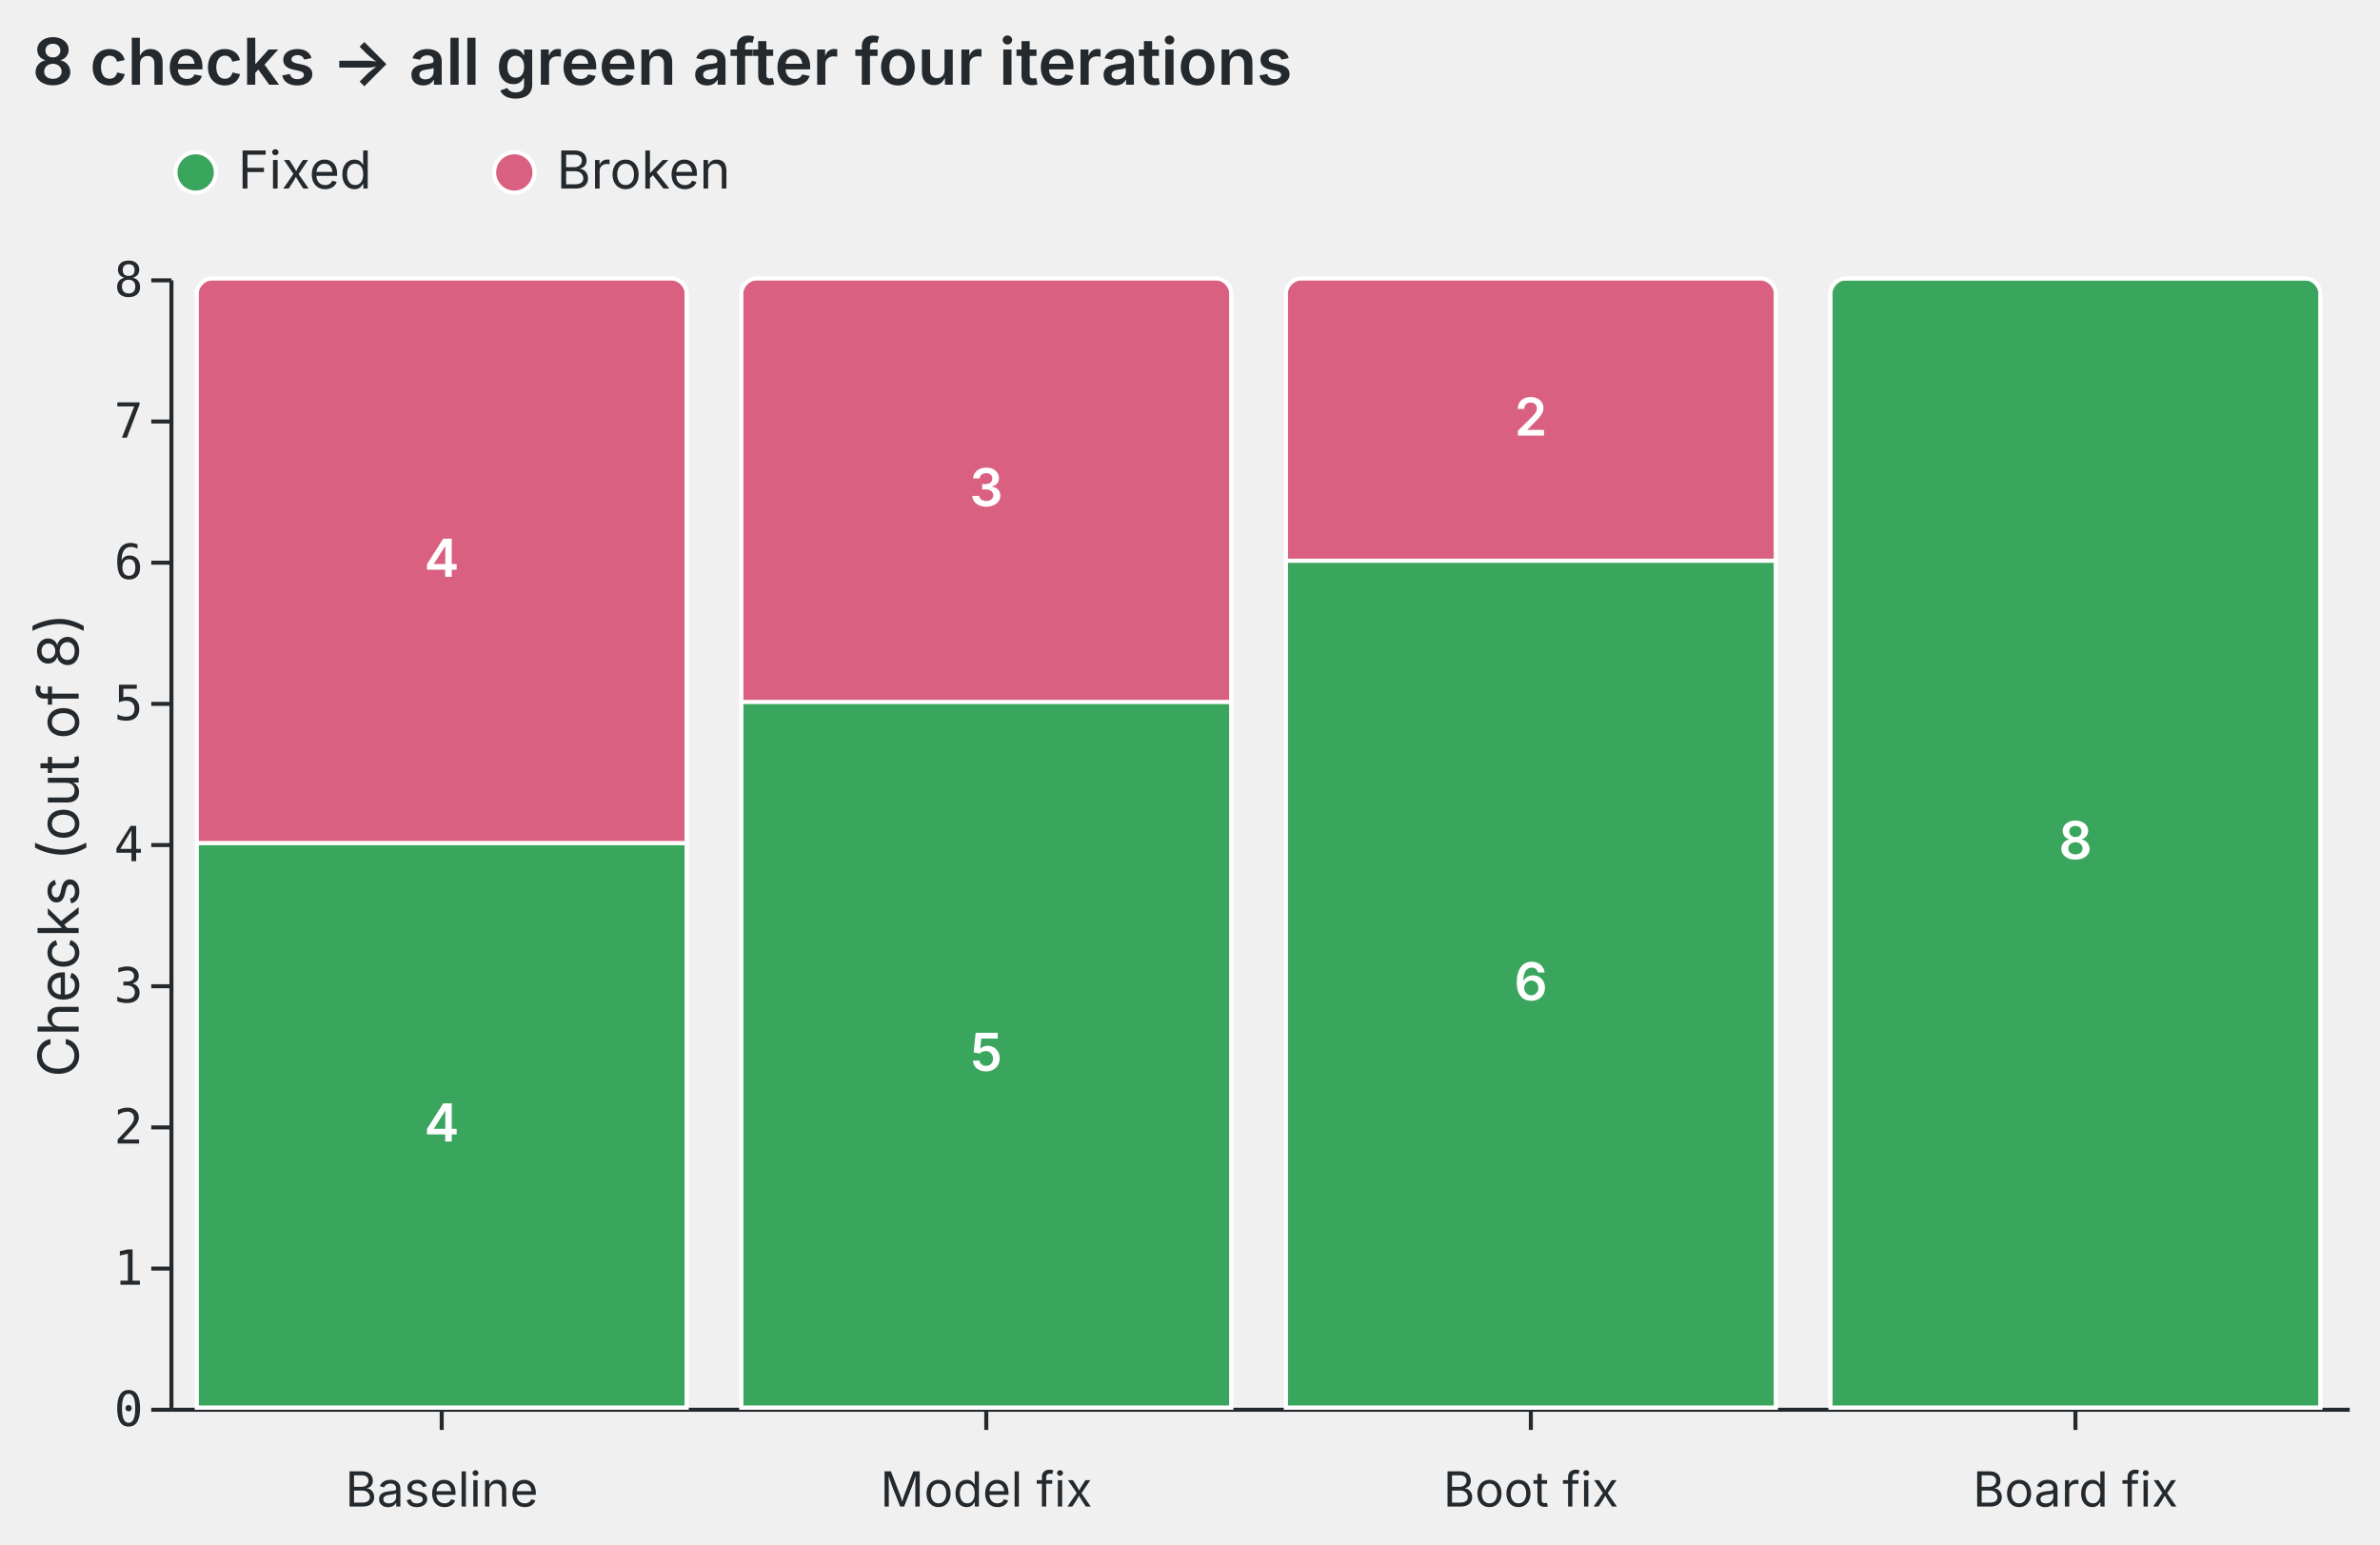
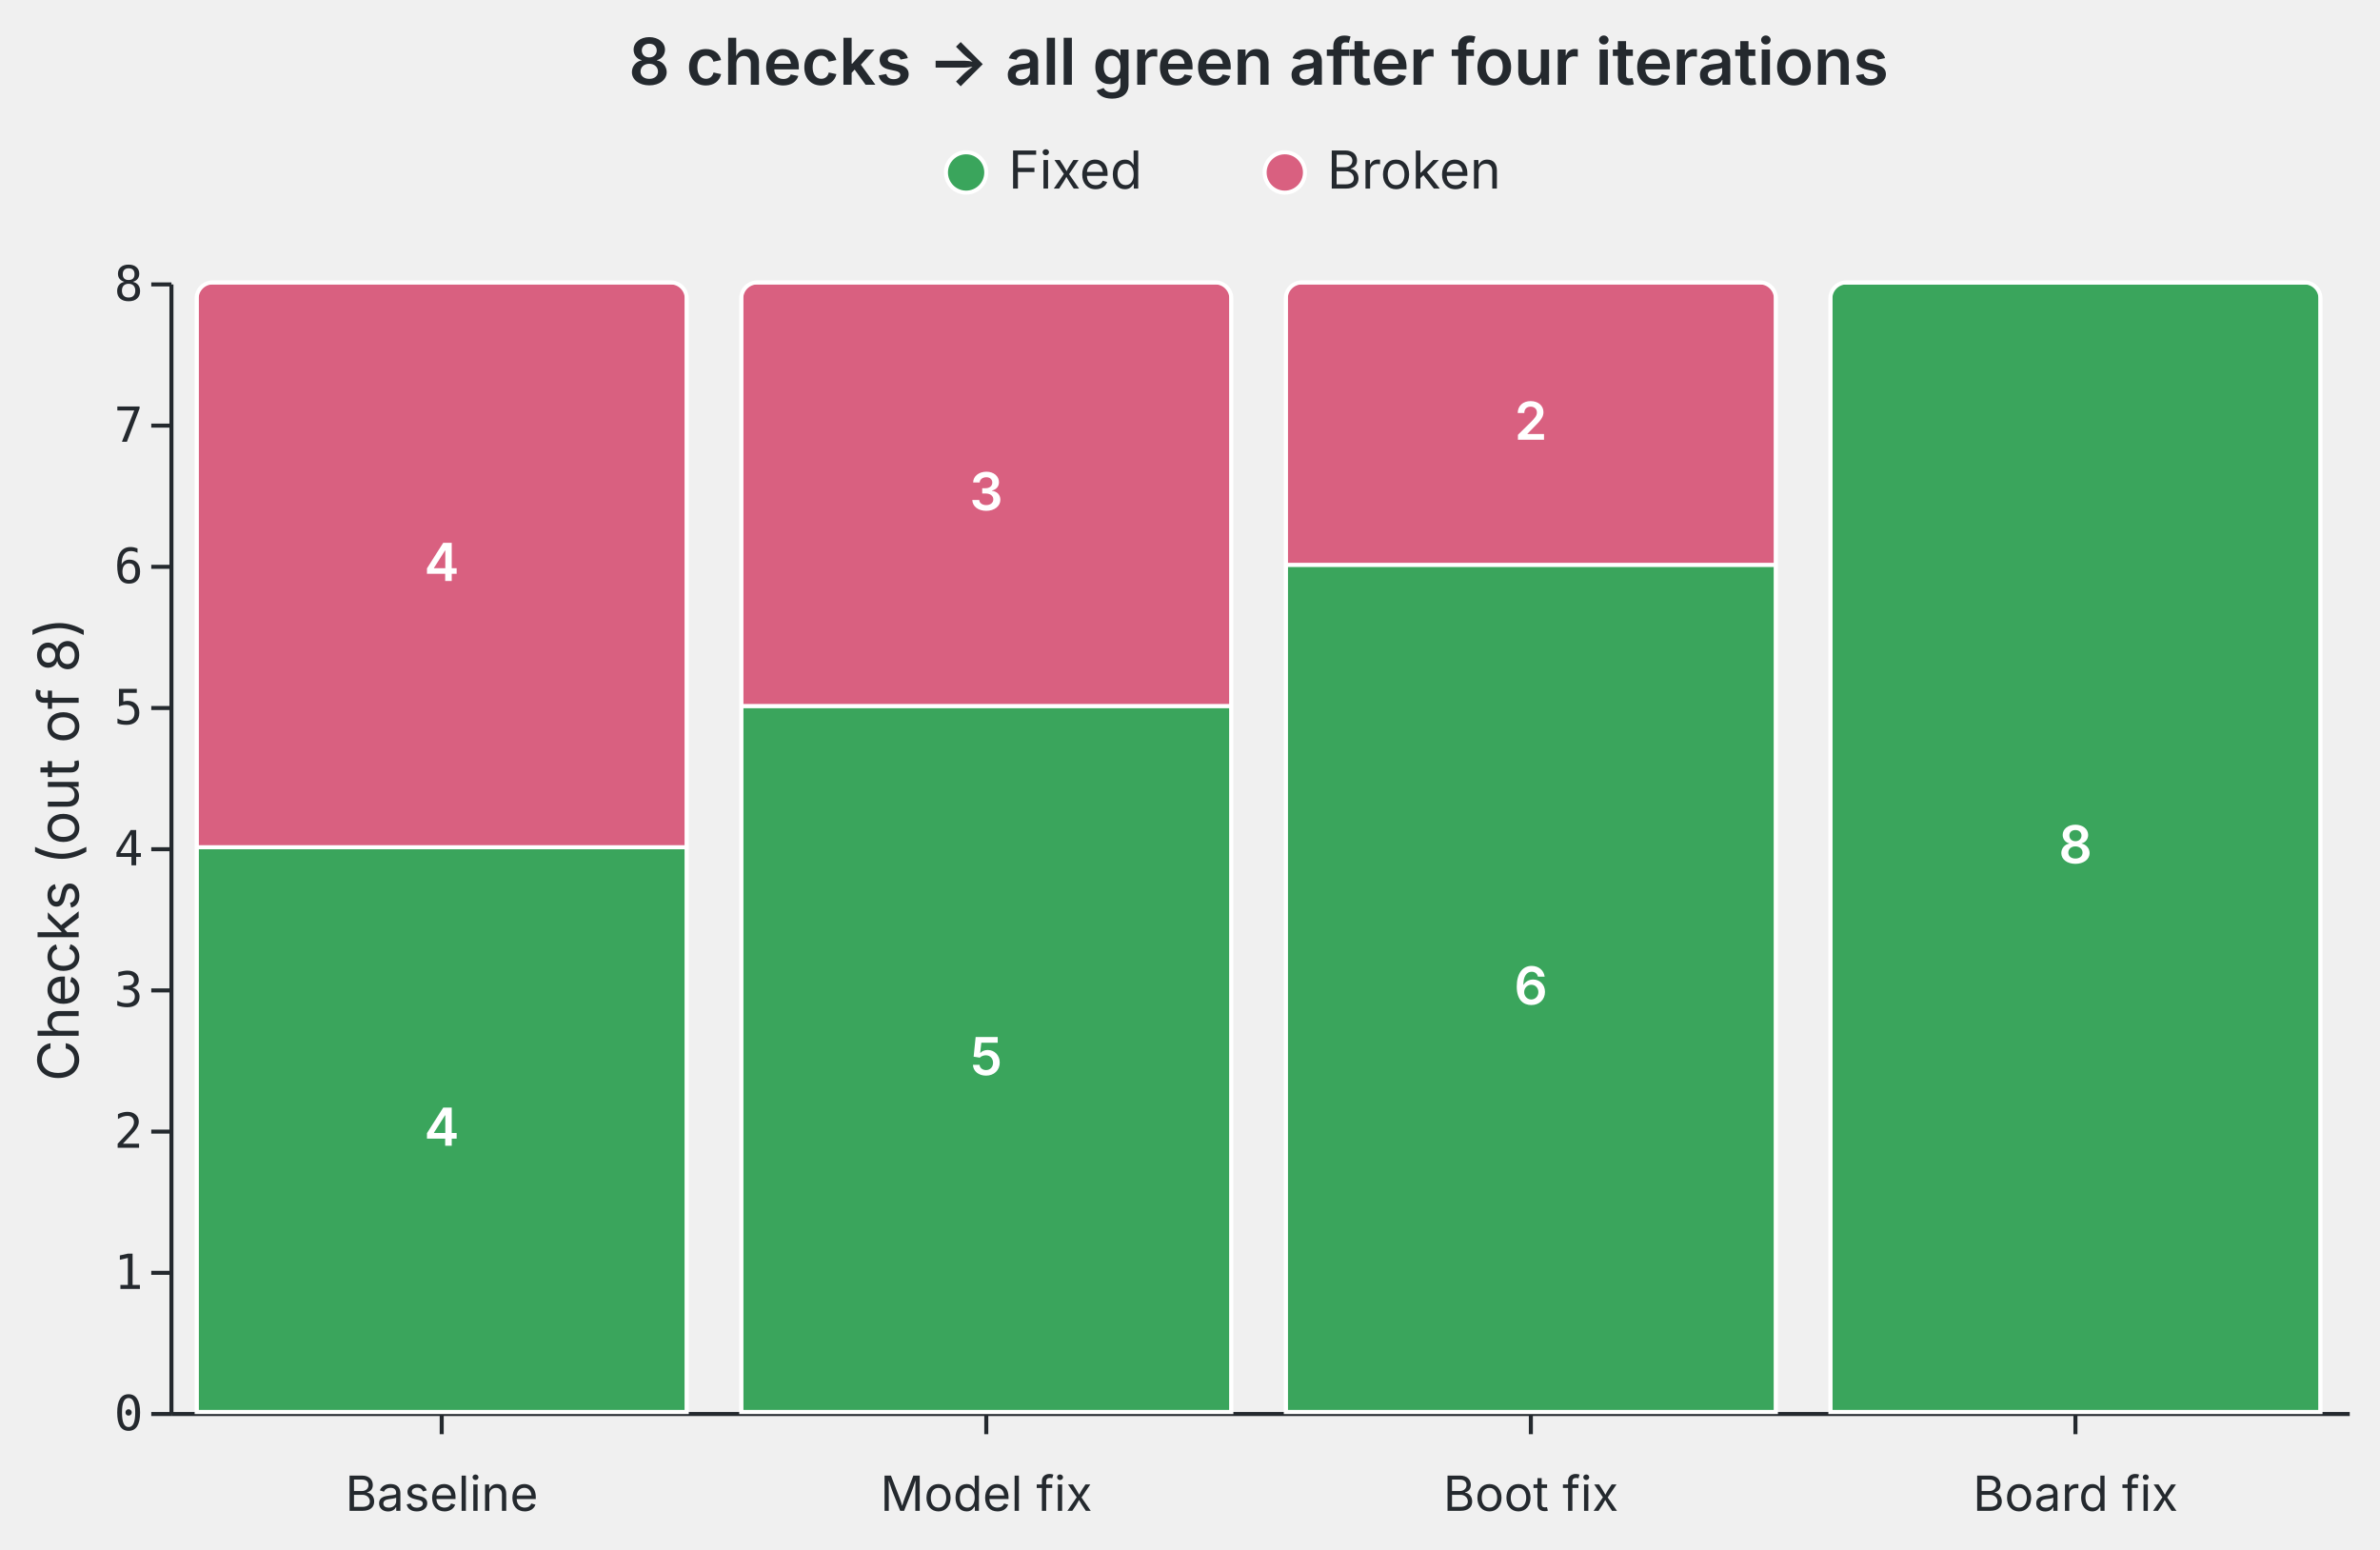
- <svg xmlns="http://www.w3.org/2000/svg" version="1.1" class="marks" width="590" height="383" viewBox="0 0 590 383">
-   <g fill="none" stroke-miterlimit="10" transform="translate(42,69)">
+ <svg xmlns="http://www.w3.org/2000/svg" version="1.1" class="marks" width="590" height="384" viewBox="0 0 590 384">
+   <g fill="none" stroke-miterlimit="10" transform="translate(42,70)">
    <g class="mark-group role-frame root" role="graphics-object" aria-roledescription="group mark container">
      <g transform="translate(0,0)">
        <path class="background" aria-hidden="true" d="M0,0h540v280h-540Z" />
        <g>
          <g class="mark-group role-axis" role="graphics-symbol" aria-roledescription="axis" aria-label="X-axis for a discrete scale with 4 values: Baseline, Model fix, Boot fix, Board fix">
            <g transform="translate(0.5,280.5)">
              <path class="background" aria-hidden="true" d="M0,0h0v0h0Z" pointer-events="none" />
              <g>
                <g class="mark-rule role-axis-tick" pointer-events="none">
                  <line transform="translate(67,0)" x2="0" y2="5" stroke="#24292e" stroke-width="1" opacity="1" />
                  <line transform="translate(202,0)" x2="0" y2="5" stroke="#24292e" stroke-width="1" opacity="1" />
                  <line transform="translate(337,0)" x2="0" y2="5" stroke="#24292e" stroke-width="1" opacity="1" />
                  <line transform="translate(472,0)" x2="0" y2="5" stroke="#24292e" stroke-width="1" opacity="1" />
                </g>
                <g class="mark-text role-axis-label" pointer-events="none">
                  <text text-anchor="middle" transform="translate(67,24)" font-family="-apple-system, BlinkMacSystemFont, &quot;Inter&quot;, system-ui, sans-serif" font-size="12px" fill="#24292e" opacity="1">Baseline</text>
                  <text text-anchor="middle" transform="translate(202,24)" font-family="-apple-system, BlinkMacSystemFont, &quot;Inter&quot;, system-ui, sans-serif" font-size="12px" fill="#24292e" opacity="1">Model fix</text>
                  <text text-anchor="middle" transform="translate(337,24)" font-family="-apple-system, BlinkMacSystemFont, &quot;Inter&quot;, system-ui, sans-serif" font-size="12px" fill="#24292e" opacity="1">Boot fix</text>
                  <text text-anchor="middle" transform="translate(472,24)" font-family="-apple-system, BlinkMacSystemFont, &quot;Inter&quot;, system-ui, sans-serif" font-size="12px" fill="#24292e" opacity="1">Board fix</text>
                </g>
                <g class="mark-rule role-axis-domain" pointer-events="none">
                  <line transform="translate(0,0)" x2="540" y2="0" stroke="#24292e" stroke-width="1" opacity="1" />
                </g>
              </g>
              <path class="foreground" aria-hidden="true" d="" pointer-events="none" display="none" />
            </g>
          </g>
          <g class="mark-group role-axis" role="graphics-symbol" aria-roledescription="axis" aria-label="Y-axis titled 'Checks (out of 8)' for a linear scale with values from 0 to 8">
            <g transform="translate(0.5,0.5)">
              <path class="background" aria-hidden="true" d="M0,0h0v0h0Z" pointer-events="none" />
              <g>
                <g class="mark-rule role-axis-tick" pointer-events="none">
                  <line transform="translate(0,280)" x2="-5" y2="0" stroke="#24292e" stroke-width="1" opacity="1" />
                  <line transform="translate(0,245)" x2="-5" y2="0" stroke="#24292e" stroke-width="1" opacity="1" />
                  <line transform="translate(0,210)" x2="-5" y2="0" stroke="#24292e" stroke-width="1" opacity="1" />
                  <line transform="translate(0,175)" x2="-5" y2="0" stroke="#24292e" stroke-width="1" opacity="1" />
                  <line transform="translate(0,140)" x2="-5" y2="0" stroke="#24292e" stroke-width="1" opacity="1" />
                  <line transform="translate(0,105)" x2="-5" y2="0" stroke="#24292e" stroke-width="1" opacity="1" />
                  <line transform="translate(0,70)" x2="-5" y2="0" stroke="#24292e" stroke-width="1" opacity="1" />
                  <line transform="translate(0,35)" x2="-5" y2="0" stroke="#24292e" stroke-width="1" opacity="1" />
                  <line transform="translate(0,0)" x2="-5" y2="0" stroke="#24292e" stroke-width="1" opacity="1" />
                </g>
                <g class="mark-text role-axis-label" pointer-events="none">
                  <text text-anchor="end" transform="translate(-7,284)" font-family="ui-monospace, &quot;SF Mono&quot;, Menlo, monospace" font-size="12px" fill="#24292e" opacity="1">0</text>
                  <text text-anchor="end" transform="translate(-7,249)" font-family="ui-monospace, &quot;SF Mono&quot;, Menlo, monospace" font-size="12px" fill="#24292e" opacity="1">1</text>
                  <text text-anchor="end" transform="translate(-7,214)" font-family="ui-monospace, &quot;SF Mono&quot;, Menlo, monospace" font-size="12px" fill="#24292e" opacity="1">2</text>
                  <text text-anchor="end" transform="translate(-7,179)" font-family="ui-monospace, &quot;SF Mono&quot;, Menlo, monospace" font-size="12px" fill="#24292e" opacity="1">3</text>
                  <text text-anchor="end" transform="translate(-7,144)" font-family="ui-monospace, &quot;SF Mono&quot;, Menlo, monospace" font-size="12px" fill="#24292e" opacity="1">4</text>
                  <text text-anchor="end" transform="translate(-7,109)" font-family="ui-monospace, &quot;SF Mono&quot;, Menlo, monospace" font-size="12px" fill="#24292e" opacity="1">5</text>
                  <text text-anchor="end" transform="translate(-7,74)" font-family="ui-monospace, &quot;SF Mono&quot;, Menlo, monospace" font-size="12px" fill="#24292e" opacity="1">6</text>
                  <text text-anchor="end" transform="translate(-7,39)" font-family="ui-monospace, &quot;SF Mono&quot;, Menlo, monospace" font-size="12px" fill="#24292e" opacity="1">7</text>
                  <text text-anchor="end" transform="translate(-7,4)" font-family="ui-monospace, &quot;SF Mono&quot;, Menlo, monospace" font-size="12px" fill="#24292e" opacity="1">8</text>
                </g>
                <g class="mark-rule role-axis-domain" pointer-events="none">
                  <line transform="translate(0,280)" x2="0" y2="-280" stroke="#24292e" stroke-width="1" opacity="1" />
                </g>
                <g class="mark-text role-axis-title" pointer-events="none">
                  <text text-anchor="middle" transform="translate(-20,140) rotate(-90) translate(0,-3)" font-family="-apple-system, BlinkMacSystemFont, &quot;Inter&quot;, system-ui, sans-serif" font-size="14px" font-weight="normal" fill="#24292e" opacity="1">Checks (out of 8)</text>
                </g>
              </g>
              <path class="foreground" aria-hidden="true" d="" pointer-events="none" display="none" />
            </g>
          </g>
          <g class="mark-group role-scope" role="graphics-object" aria-roledescription="group mark container">
            <g transform="translate(6.75,0)">
              <path class="background" aria-hidden="true" d="M4,0L117.5,0C119.708,0,121.5,1.792,121.5,4L121.5,280C121.5,280,121.5,280,121.5,280L0,280C0,280,0,280,0,280L0,4C0,1.792,1.792,0,4,0Z" stroke-width="1" />
              <g clip-path="url(#clip3)">
                <g class="mark-group role-scope" role="graphics-object" aria-roledescription="group mark container">
                  <g transform="translate(0,0)">
                    <path class="background" aria-hidden="true" d="M0,0h121.5v0h-121.5Z" />
                    <g>
                      <g class="mark-rect role-mark layer_0_marks" role="graphics-object" aria-roledescription="rect mark container">
                        <path aria-label="step: Baseline; Checks (out of 8): 4; state: Fixed; ord: 1" role="graphics-symbol" aria-roledescription="bar" d="M0,140h121.5v140h-121.5Z" fill="#3aa55c" stroke="#ffffff" stroke-width="1" />
                        <path aria-label="step: Baseline; Checks (out of 8): 4; state: Broken; ord: 2" role="graphics-symbol" aria-roledescription="bar" d="M0,0h121.5v140h-121.5Z" fill="#d96080" stroke="#ffffff" stroke-width="1" />
                      </g>
                    </g>
                    <path class="foreground" aria-hidden="true" d="" display="none" />
                  </g>
                </g>
              </g>
              <path class="foreground" aria-hidden="true" d="M4,0L117.5,0C119.708,0,121.5,1.792,121.5,4L121.5,280C121.5,280,121.5,280,121.5,280L0,280C0,280,0,280,0,280L0,4C0,1.792,1.792,0,4,0Z" stroke="#ffffff" stroke-width="1" />
            </g>
            <g transform="translate(141.75,0)">
              <path class="background" aria-hidden="true" d="M4,0L117.5,0C119.708,0,121.5,1.792,121.5,4L121.5,280C121.5,280,121.5,280,121.5,280L0,280C0,280,0,280,0,280L0,4C0,1.792,1.792,0,4,0Z" stroke-width="1" />
              <g clip-path="url(#clip4)">
                <g class="mark-group role-scope" role="graphics-object" aria-roledescription="group mark container">
                  <g transform="translate(0,0)">
                    <path class="background" aria-hidden="true" d="M0,0h121.5v0h-121.5Z" />
                    <g>
                      <g class="mark-rect role-mark layer_0_marks" role="graphics-object" aria-roledescription="rect mark container">
                        <path aria-label="step: Model fix; Checks (out of 8): 5; state: Fixed; ord: 1" role="graphics-symbol" aria-roledescription="bar" d="M0,105h121.5v175h-121.5Z" fill="#3aa55c" stroke="#ffffff" stroke-width="1" />
                        <path aria-label="step: Model fix; Checks (out of 8): 3; state: Broken; ord: 2" role="graphics-symbol" aria-roledescription="bar" d="M0,0h121.5v105h-121.5Z" fill="#d96080" stroke="#ffffff" stroke-width="1" />
                      </g>
                    </g>
                    <path class="foreground" aria-hidden="true" d="" display="none" />
                  </g>
                </g>
              </g>
              <path class="foreground" aria-hidden="true" d="M4,0L117.5,0C119.708,0,121.5,1.792,121.5,4L121.5,280C121.5,280,121.5,280,121.5,280L0,280C0,280,0,280,0,280L0,4C0,1.792,1.792,0,4,0Z" stroke="#ffffff" stroke-width="1" />
            </g>
            <g transform="translate(276.75,0)">
              <path class="background" aria-hidden="true" d="M4,0L117.5,0C119.708,0,121.5,1.792,121.5,4L121.5,280C121.5,280,121.5,280,121.5,280L0,280C0,280,0,280,0,280L0,4C0,1.792,1.792,0,4,0Z" stroke-width="1" />
              <g clip-path="url(#clip5)">
                <g class="mark-group role-scope" role="graphics-object" aria-roledescription="group mark container">
                  <g transform="translate(0,0)">
                    <path class="background" aria-hidden="true" d="M0,0h121.5v0h-121.5Z" />
                    <g>
                      <g class="mark-rect role-mark layer_0_marks" role="graphics-object" aria-roledescription="rect mark container">
                        <path aria-label="step: Boot fix; Checks (out of 8): 6; state: Fixed; ord: 1" role="graphics-symbol" aria-roledescription="bar" d="M0,70h121.5v210h-121.5Z" fill="#3aa55c" stroke="#ffffff" stroke-width="1" />
                        <path aria-label="step: Boot fix; Checks (out of 8): 2; state: Broken; ord: 2" role="graphics-symbol" aria-roledescription="bar" d="M0,0h121.5v70h-121.5Z" fill="#d96080" stroke="#ffffff" stroke-width="1" />
                      </g>
                    </g>
                    <path class="foreground" aria-hidden="true" d="" display="none" />
                  </g>
                </g>
              </g>
              <path class="foreground" aria-hidden="true" d="M4,0L117.5,0C119.708,0,121.5,1.792,121.5,4L121.5,280C121.5,280,121.5,280,121.5,280L0,280C0,280,0,280,0,280L0,4C0,1.792,1.792,0,4,0Z" stroke="#ffffff" stroke-width="1" />
            </g>
            <g transform="translate(411.75,0)">
              <path class="background" aria-hidden="true" d="M4,0L117.5,0C119.708,0,121.5,1.792,121.5,4L121.5,280C121.5,280,121.5,280,121.5,280L0,280C0,280,0,280,0,280L0,4C0,1.792,1.792,0,4,0Z" stroke-width="1" />
              <g clip-path="url(#clip6)">
                <g class="mark-group role-scope" role="graphics-object" aria-roledescription="group mark container">
                  <g transform="translate(0,0)">
                    <path class="background" aria-hidden="true" d="M0,0h121.5v0h-121.5Z" />
                    <g>
                      <g class="mark-rect role-mark layer_0_marks" role="graphics-object" aria-roledescription="rect mark container">
                        <path aria-label="step: Board fix; Checks (out of 8): 8; state: Fixed; ord: 1" role="graphics-symbol" aria-roledescription="bar" d="M0,0h121.5v280h-121.5Z" fill="#3aa55c" stroke="#ffffff" stroke-width="1" />
                        <path aria-label="step: Board fix; Checks (out of 8): 0; state: Broken; ord: 2" role="graphics-symbol" aria-roledescription="bar" d="M0,0h121.5v0h-121.5Z" fill="#d96080" stroke="#ffffff" stroke-width="1" />
                      </g>
                    </g>
                    <path class="foreground" aria-hidden="true" d="" display="none" />
                  </g>
                </g>
              </g>
              <path class="foreground" aria-hidden="true" d="M4,0L117.5,0C119.708,0,121.5,1.792,121.5,4L121.5,280C121.5,280,121.5,280,121.5,280L0,280C0,280,0,280,0,280L0,4C0,1.792,1.792,0,4,0Z" stroke="#ffffff" stroke-width="1" />
            </g>
          </g>
          <g class="mark-text role-mark layer_1_marks" role="graphics-object" aria-roledescription="text mark container">
            <text aria-label="step: Baseline; y_mid: 2; n: 4" role="graphics-symbol" aria-roledescription="text mark" text-anchor="middle" transform="translate(67.5,214)" font-family="-apple-system, BlinkMacSystemFont, &quot;Inter&quot;, system-ui, sans-serif" font-size="13px" font-weight="600" fill="#ffffff">4</text>
            <text aria-label="step: Baseline; y_mid: 6; n: 4" role="graphics-symbol" aria-roledescription="text mark" text-anchor="middle" transform="translate(67.5,74)" font-family="-apple-system, BlinkMacSystemFont, &quot;Inter&quot;, system-ui, sans-serif" font-size="13px" font-weight="600" fill="#ffffff">4</text>
            <text aria-label="step: Model fix; y_mid: 2.5; n: 5" role="graphics-symbol" aria-roledescription="text mark" text-anchor="middle" transform="translate(202.5,196.5)" font-family="-apple-system, BlinkMacSystemFont, &quot;Inter&quot;, system-ui, sans-serif" font-size="13px" font-weight="600" fill="#ffffff">5</text>
            <text aria-label="step: Model fix; y_mid: 6.5; n: 3" role="graphics-symbol" aria-roledescription="text mark" text-anchor="middle" transform="translate(202.5,56.5)" font-family="-apple-system, BlinkMacSystemFont, &quot;Inter&quot;, system-ui, sans-serif" font-size="13px" font-weight="600" fill="#ffffff">3</text>
            <text aria-label="step: Boot fix; y_mid: 3; n: 6" role="graphics-symbol" aria-roledescription="text mark" text-anchor="middle" transform="translate(337.5,179)" font-family="-apple-system, BlinkMacSystemFont, &quot;Inter&quot;, system-ui, sans-serif" font-size="13px" font-weight="600" fill="#ffffff">6</text>
            <text aria-label="step: Boot fix; y_mid: 7; n: 2" role="graphics-symbol" aria-roledescription="text mark" text-anchor="middle" transform="translate(337.5,39)" font-family="-apple-system, BlinkMacSystemFont, &quot;Inter&quot;, system-ui, sans-serif" font-size="13px" font-weight="600" fill="#ffffff">2</text>
            <text aria-label="step: Board fix; y_mid: 4; n: 8" role="graphics-symbol" aria-roledescription="text mark" text-anchor="middle" transform="translate(472.5,144)" font-family="-apple-system, BlinkMacSystemFont, &quot;Inter&quot;, system-ui, sans-serif" font-size="13px" font-weight="600" fill="#ffffff">8</text>
          </g>
          <g class="mark-group role-legend" role="graphics-symbol" aria-roledescription="legend" aria-label="Symbol legend for fill color with 2 values: Fixed, Broken">
-             <g transform="translate(0,-33)">
+             <g transform="translate(191,-34)">
              <path class="background" aria-hidden="true" d="M0,0h158v14h-158Z" pointer-events="none" />
              <g>
                <g class="mark-group role-legend-entry">
                  <g transform="translate(0,0)">
                    <path class="background" aria-hidden="true" d="M0,0h0v0h0Z" pointer-events="none" />
                    <g>
                      <g class="mark-group role-scope" role="graphics-object" aria-roledescription="group mark container">
                        <g transform="translate(0,0.25)">
                          <path class="background" aria-hidden="true" d="M0,0h69v13.5h-69Z" pointer-events="none" opacity="1" />
                          <g>
                            <g class="mark-symbol role-legend-symbol" pointer-events="none">
                              <path transform="translate(6.5,6.5)" d="M5,0A5,5,0,1,1,-5,0A5,5,0,1,1,5,0" fill="#3aa55c" stroke="#ffffff" stroke-width="1" opacity="1" />
                            </g>
                            <g class="mark-text role-legend-label" pointer-events="none">
                              <text text-anchor="start" transform="translate(17,10.5)" font-family="-apple-system, BlinkMacSystemFont, &quot;Inter&quot;, system-ui, sans-serif" font-size="13px" fill="#24292e" opacity="1">Fixed</text>
                            </g>
                          </g>
                          <path class="foreground" aria-hidden="true" d="" pointer-events="none" display="none" />
                        </g>
                        <g transform="translate(79,0.25)">
                          <path class="background" aria-hidden="true" d="M0,0h79v13.5h-79Z" pointer-events="none" opacity="1" />
                          <g>
                            <g class="mark-symbol role-legend-symbol" pointer-events="none">
                              <path transform="translate(6.5,6.5)" d="M5,0A5,5,0,1,1,-5,0A5,5,0,1,1,5,0" fill="#d96080" stroke="#ffffff" stroke-width="1" opacity="1" />
                            </g>
                            <g class="mark-text role-legend-label" pointer-events="none">
                              <text text-anchor="start" transform="translate(17,10.5)" font-family="-apple-system, BlinkMacSystemFont, &quot;Inter&quot;, system-ui, sans-serif" font-size="13px" fill="#24292e" opacity="1">Broken</text>
                            </g>
                          </g>
                          <path class="foreground" aria-hidden="true" d="" pointer-events="none" display="none" />
                        </g>
                      </g>
                    </g>
                    <path class="foreground" aria-hidden="true" d="" pointer-events="none" display="none" />
                  </g>
                </g>
              </g>
              <path class="foreground" aria-hidden="true" d="" pointer-events="none" display="none" />
            </g>
          </g>
          <g class="mark-group role-title">
-             <g transform="translate(-34,-61)">
+             <g transform="translate(270,-62)">
              <path class="background" aria-hidden="true" d="M0,0h0v0h0Z" pointer-events="none" />
              <g>
                <g class="mark-text role-title-text" role="graphics-symbol" aria-roledescription="title" aria-label="Title text '8 checks → all green after four iterations'" pointer-events="none">
-                   <text text-anchor="start" transform="translate(0,13)" font-family="-apple-system, BlinkMacSystemFont, &quot;Inter&quot;, system-ui, sans-serif" font-size="16px" font-weight="600" fill="#24292e" opacity="1">8 checks → all green after four iterations</text>
+                   <text text-anchor="middle" transform="translate(0,13)" font-family="-apple-system, BlinkMacSystemFont, &quot;Inter&quot;, system-ui, sans-serif" font-size="16px" font-weight="600" fill="#24292e" opacity="1">8 checks → all green after four iterations</text>
                </g>
              </g>
              <path class="foreground" aria-hidden="true" d="" pointer-events="none" display="none" />
            </g>
          </g>
        </g>
        <path class="foreground" aria-hidden="true" d="" display="none" />
      </g>
    </g>
  </g>
  <defs>
    <clipPath id="clip3">
      <path d="M4,0L117.5,0C119.708,0,121.5,1.792,121.5,4L121.5,280C121.5,280,121.5,280,121.5,280L0,280C0,280,0,280,0,280L0,4C0,1.792,1.792,0,4,0Z" />
    </clipPath>
    <clipPath id="clip4">
      <path d="M4,0L117.5,0C119.708,0,121.5,1.792,121.5,4L121.5,280C121.5,280,121.5,280,121.5,280L0,280C0,280,0,280,0,280L0,4C0,1.792,1.792,0,4,0Z" />
    </clipPath>
    <clipPath id="clip5">
      <path d="M4,0L117.5,0C119.708,0,121.5,1.792,121.5,4L121.5,280C121.5,280,121.5,280,121.5,280L0,280C0,280,0,280,0,280L0,4C0,1.792,1.792,0,4,0Z" />
    </clipPath>
    <clipPath id="clip6">
      <path d="M4,0L117.5,0C119.708,0,121.5,1.792,121.5,4L121.5,280C121.5,280,121.5,280,121.5,280L0,280C0,280,0,280,0,280L0,4C0,1.792,1.792,0,4,0Z" />
    </clipPath>
  </defs>
</svg>
